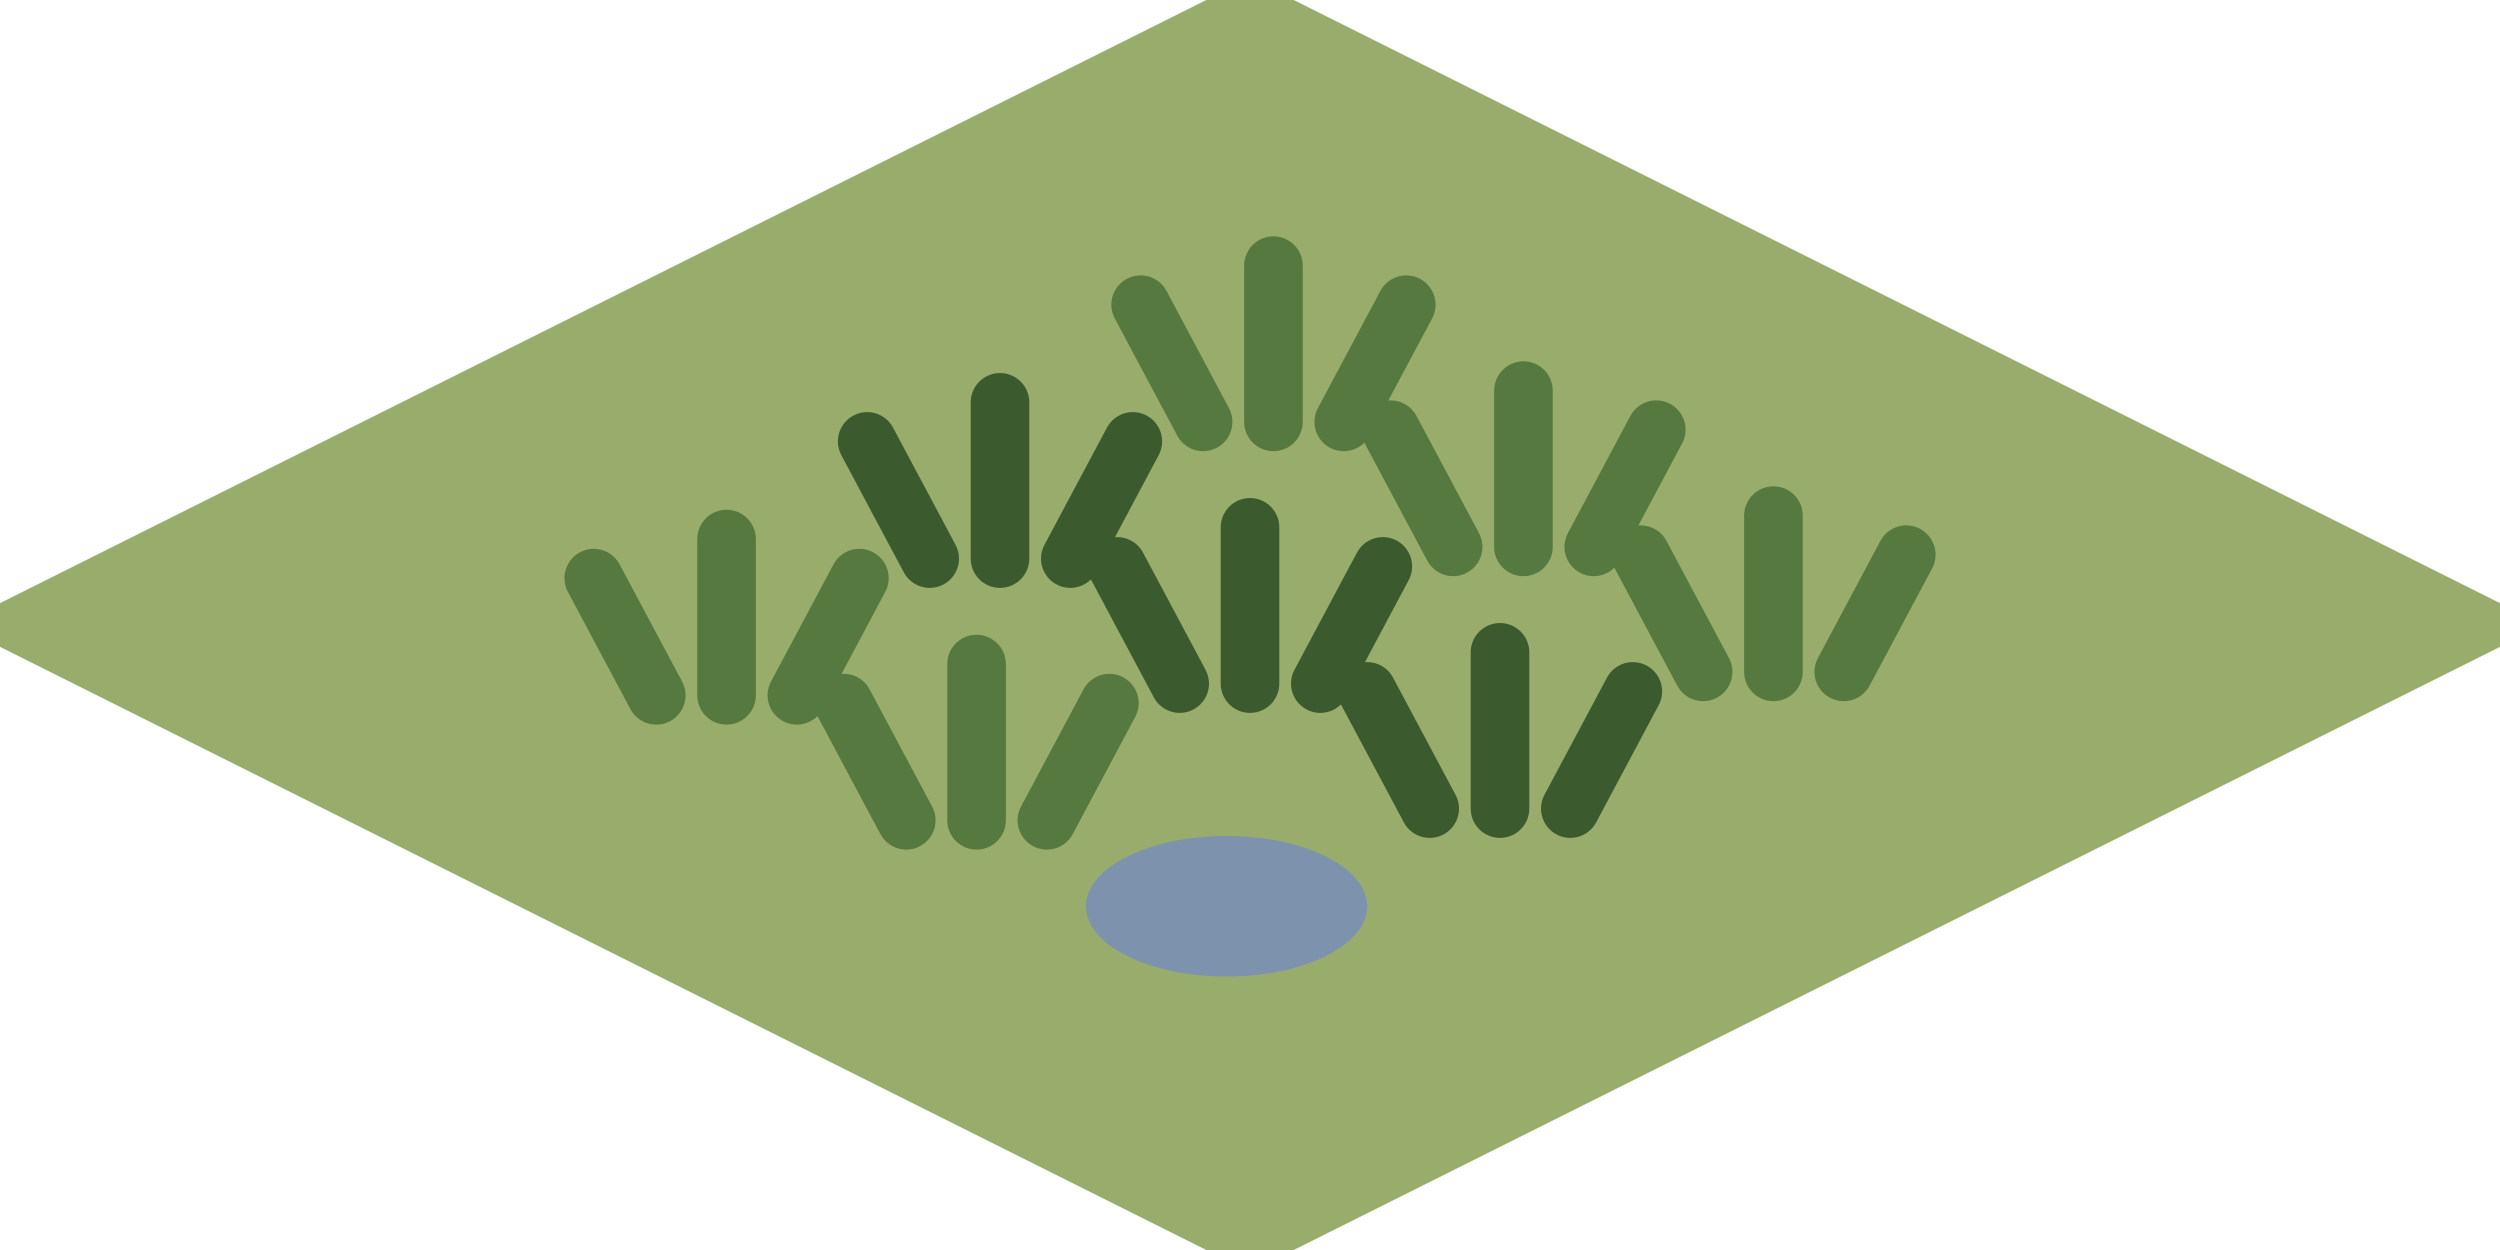
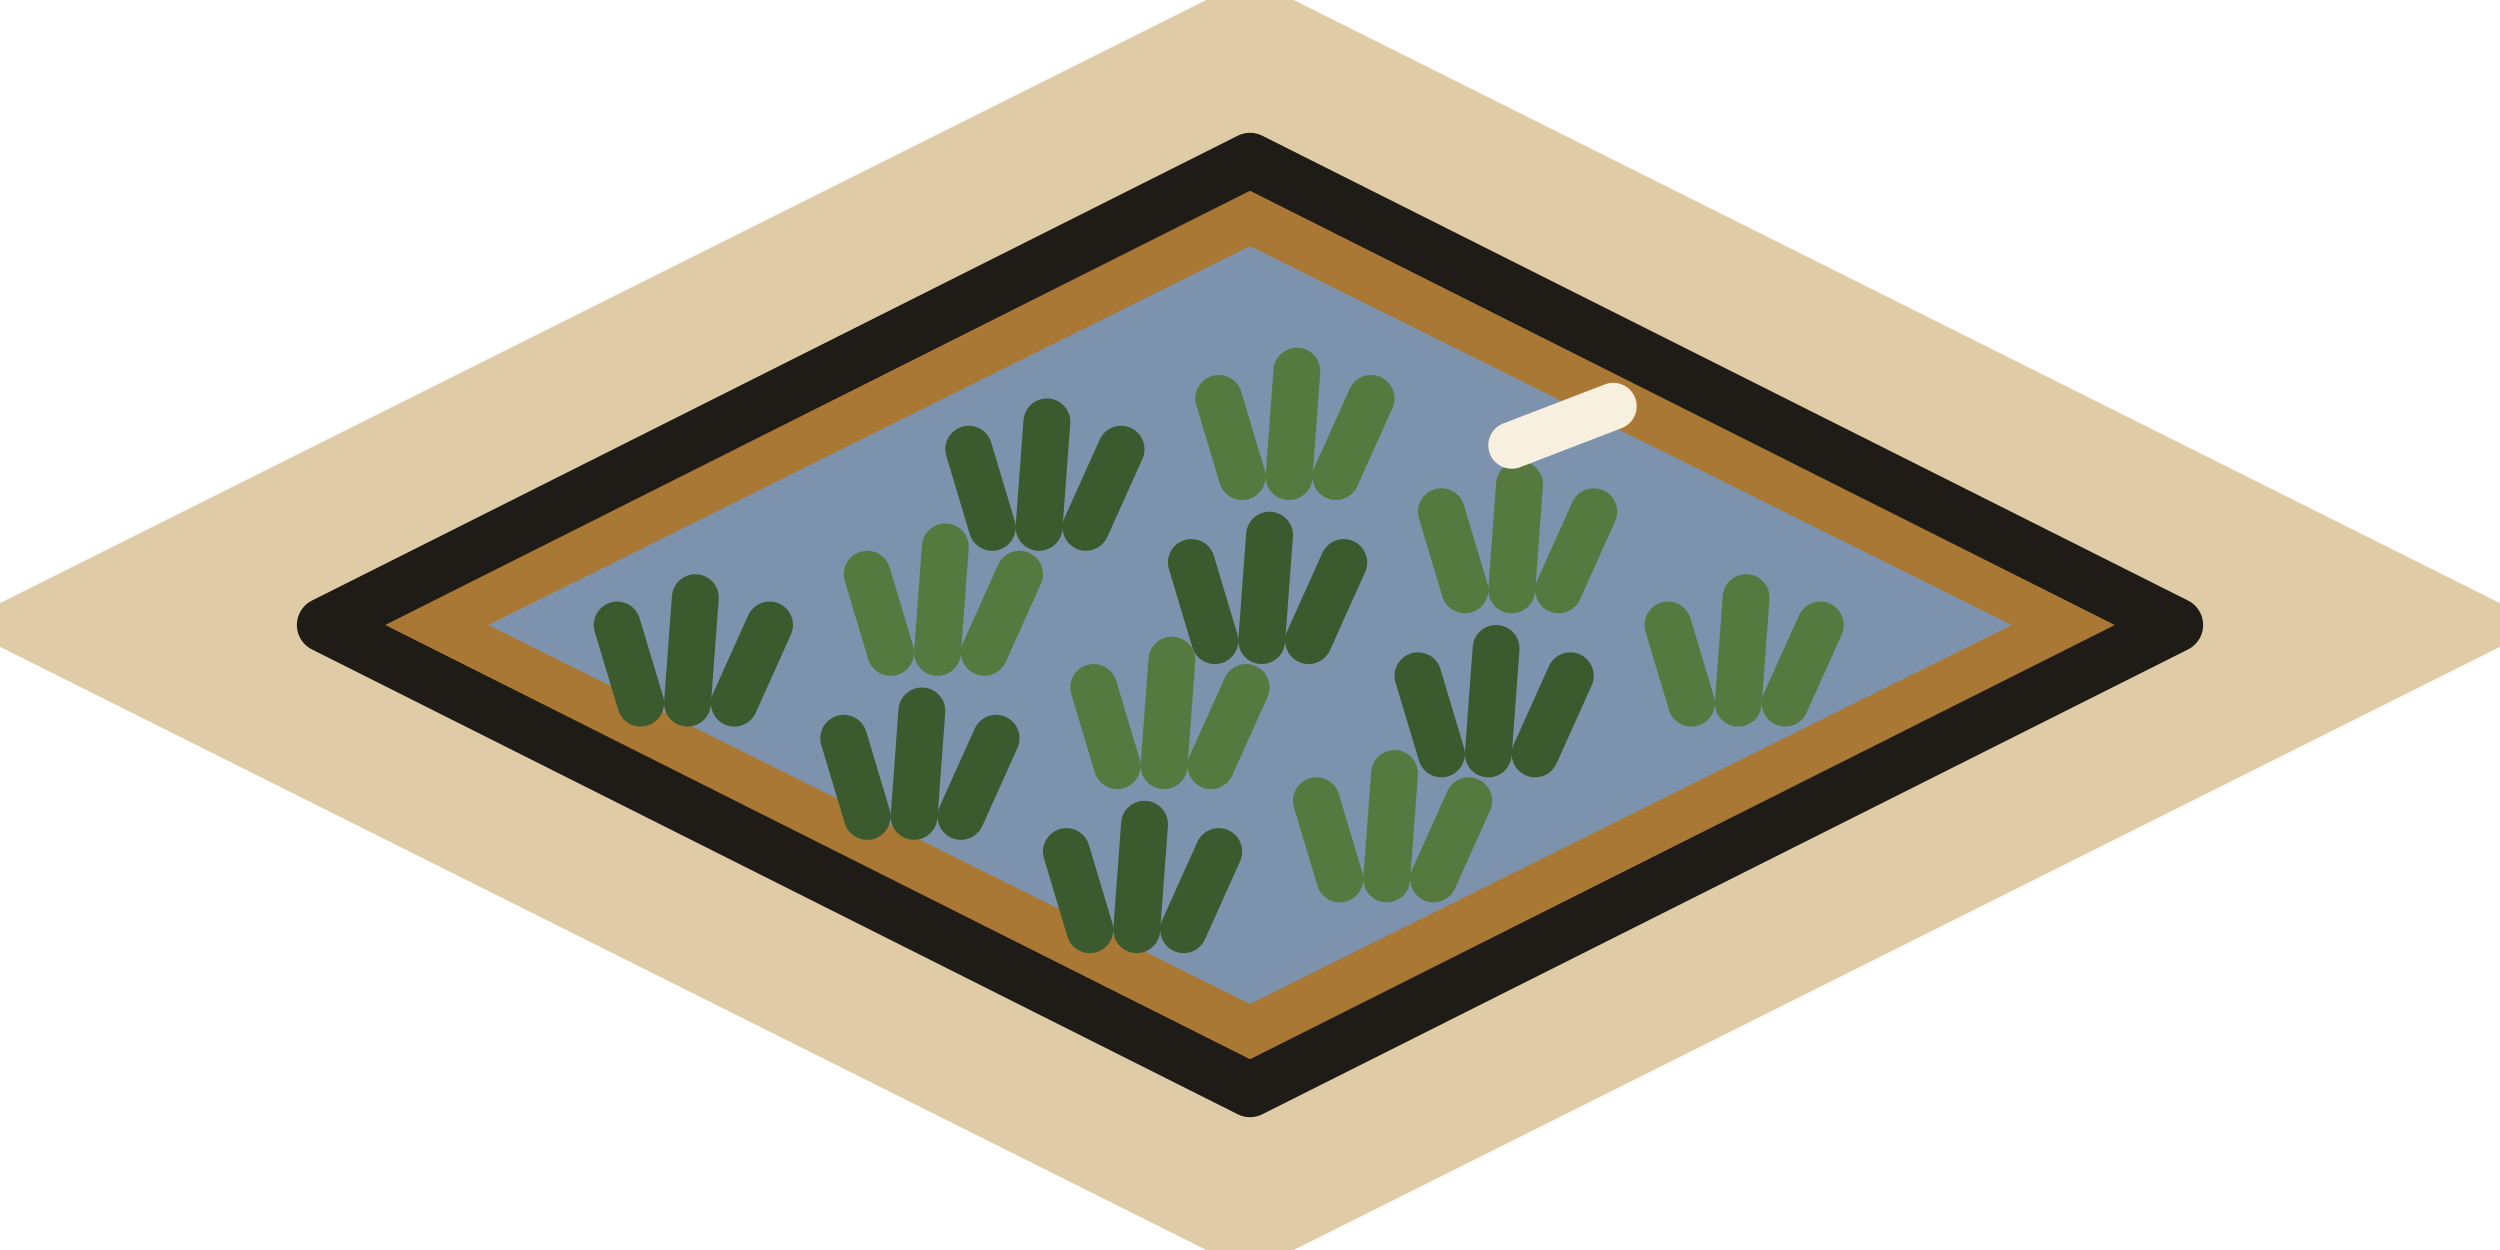
<svg xmlns="http://www.w3.org/2000/svg" viewBox="0 0 64 32">
  <g stroke="#1f1b17" stroke-width="1.6" stroke-linecap="round" stroke-linejoin="round">
-     <path d="M32,0L64,16L32,32L0,16Z" fill="#98ad6b" stroke="#98ad6b" stroke-width="1" />
-     <ellipse cx="31.4" cy="23.2" rx="3.6" ry="1.8" fill="#7d93ad" stroke="none" />
-     <path d="M30.8,10.8l-1.6,-3M32.6,10.8l0,-4M34.4,10.8l1.6,-3M37.2,14l-1.6,-3M39,14l0,-4M40.8,14l1.6,-3M43.6,17.2l-1.6,-3M45.4,17.2l0,-4M47.2,17.2l1.6,-3M16.8,17.8l-1.6,-3M18.6,17.8l0,-4M20.4,17.8l1.6,-3M23.2,21l-1.6,-3M25,21l0,-4M26.8,21l1.6,-3" fill="none" stroke="#56793f" stroke-width="1.5" />
-     <path d="M23.8,14.3l-1.6,-3M25.6,14.3l0,-4M27.4,14.3l1.6,-3M30.2,17.5l-1.6,-3M32,17.5l0,-4M33.8,17.5l1.6,-3M36.6,20.7l-1.6,-3M38.4,20.7l0,-4M40.2,20.7l1.6,-3" fill="none" stroke="#3b5a2e" stroke-width="1.5" />
+     <path d="M32,0L64,16L32,32L0,16Z" fill="#dfcca6" stroke="#dfcca6" stroke-width="1" />
+     <path d="M32,4.1L55.7,16L32,27.9L8.3,16Z" fill="#a97835" stroke="none" />
+     <path d="M32,6.3L51.5,16L32,25.7L12.5,16Z" fill="#7d93ad" stroke="none" />
+     <path d="M32,4.1L55.7,16L32,27.9L8.3,16Z" fill="none" stroke-width="1.4" />
+     <path d="M31.8,12.2l-0.6,-2M33,12.2l0.2,-2.7M34.2,12.2l0.9,-2M37.5,15.1l-0.6,-2M38.7,15.1l0.2,-2.7M39.9,15.1l0.9,-2M43.3,18l-0.6,-2M44.5,18l0.2,-2.7M45.7,18l0.9,-2M22.8,16.7l-0.6,-2M24,16.7l0.2,-2.7M25.2,16.7l0.9,-2M28.6,19.6l-0.6,-2M29.8,19.6l0.2,-2.7M31,19.6l0.9,-2M34.3,22.5l-0.6,-2M35.5,22.5l0.2,-2.7M36.7,22.5l0.9,-2" fill="none" stroke="#56793f" stroke-width="1.2" />
+     <path d="M25.4,13.5l-0.6,-2M26.6,13.5l0.2,-2.7M27.8,13.5l0.9,-2M31.1,16.4l-0.6,-2M32.3,16.4l0.2,-2.7M33.5,16.4l0.9,-2M36.9,19.3l-0.6,-2M38.1,19.3l0.2,-2.7M39.3,19.3l0.9,-2M16.4,18l-0.6,-2M17.6,18l0.2,-2.7M18.8,18l0.9,-2M22.2,20.9l-0.6,-2M23.4,20.9l0.2,-2.7M24.6,20.9l0.9,-2M27.9,23.8l-0.6,-2M29.1,23.8l0.2,-2.7M30.3,23.8l0.9,-2" fill="none" stroke="#3b5a2e" stroke-width="1.2" />
+     <path d="M38.7,11.4l2.6,-1" fill="none" stroke="#f7f0df" stroke-width="1.2" />
  </g>
</svg>
